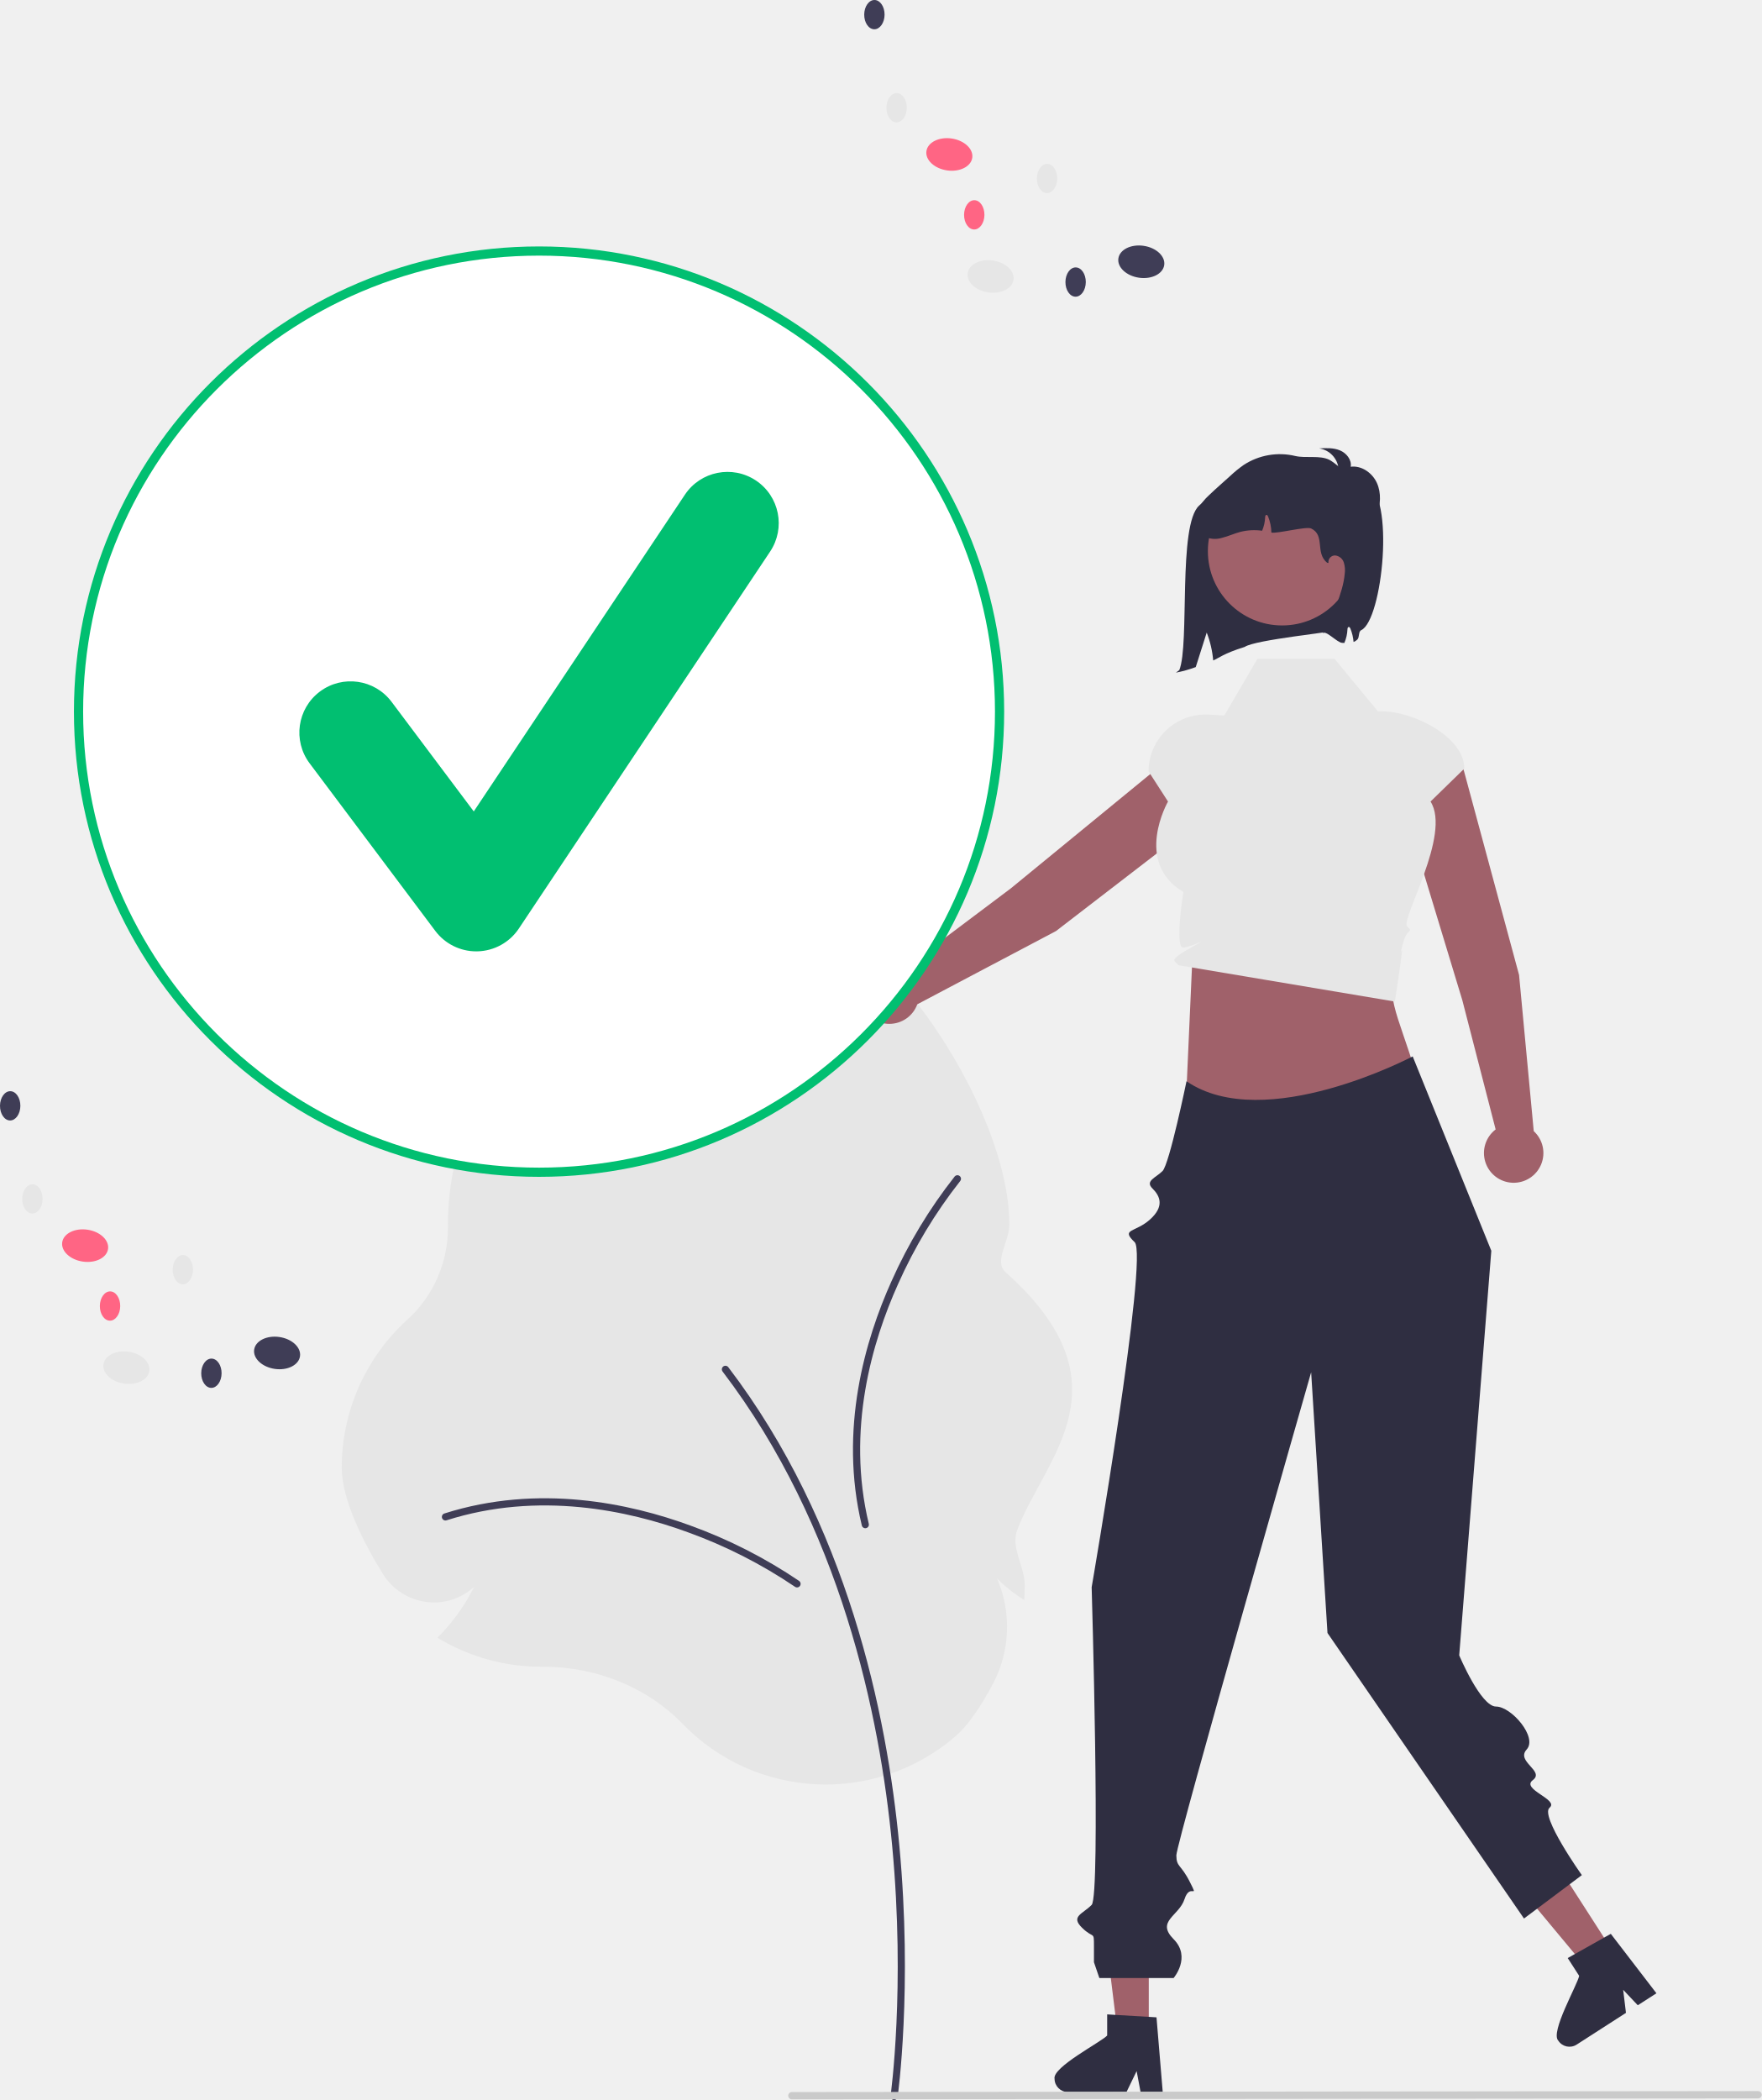
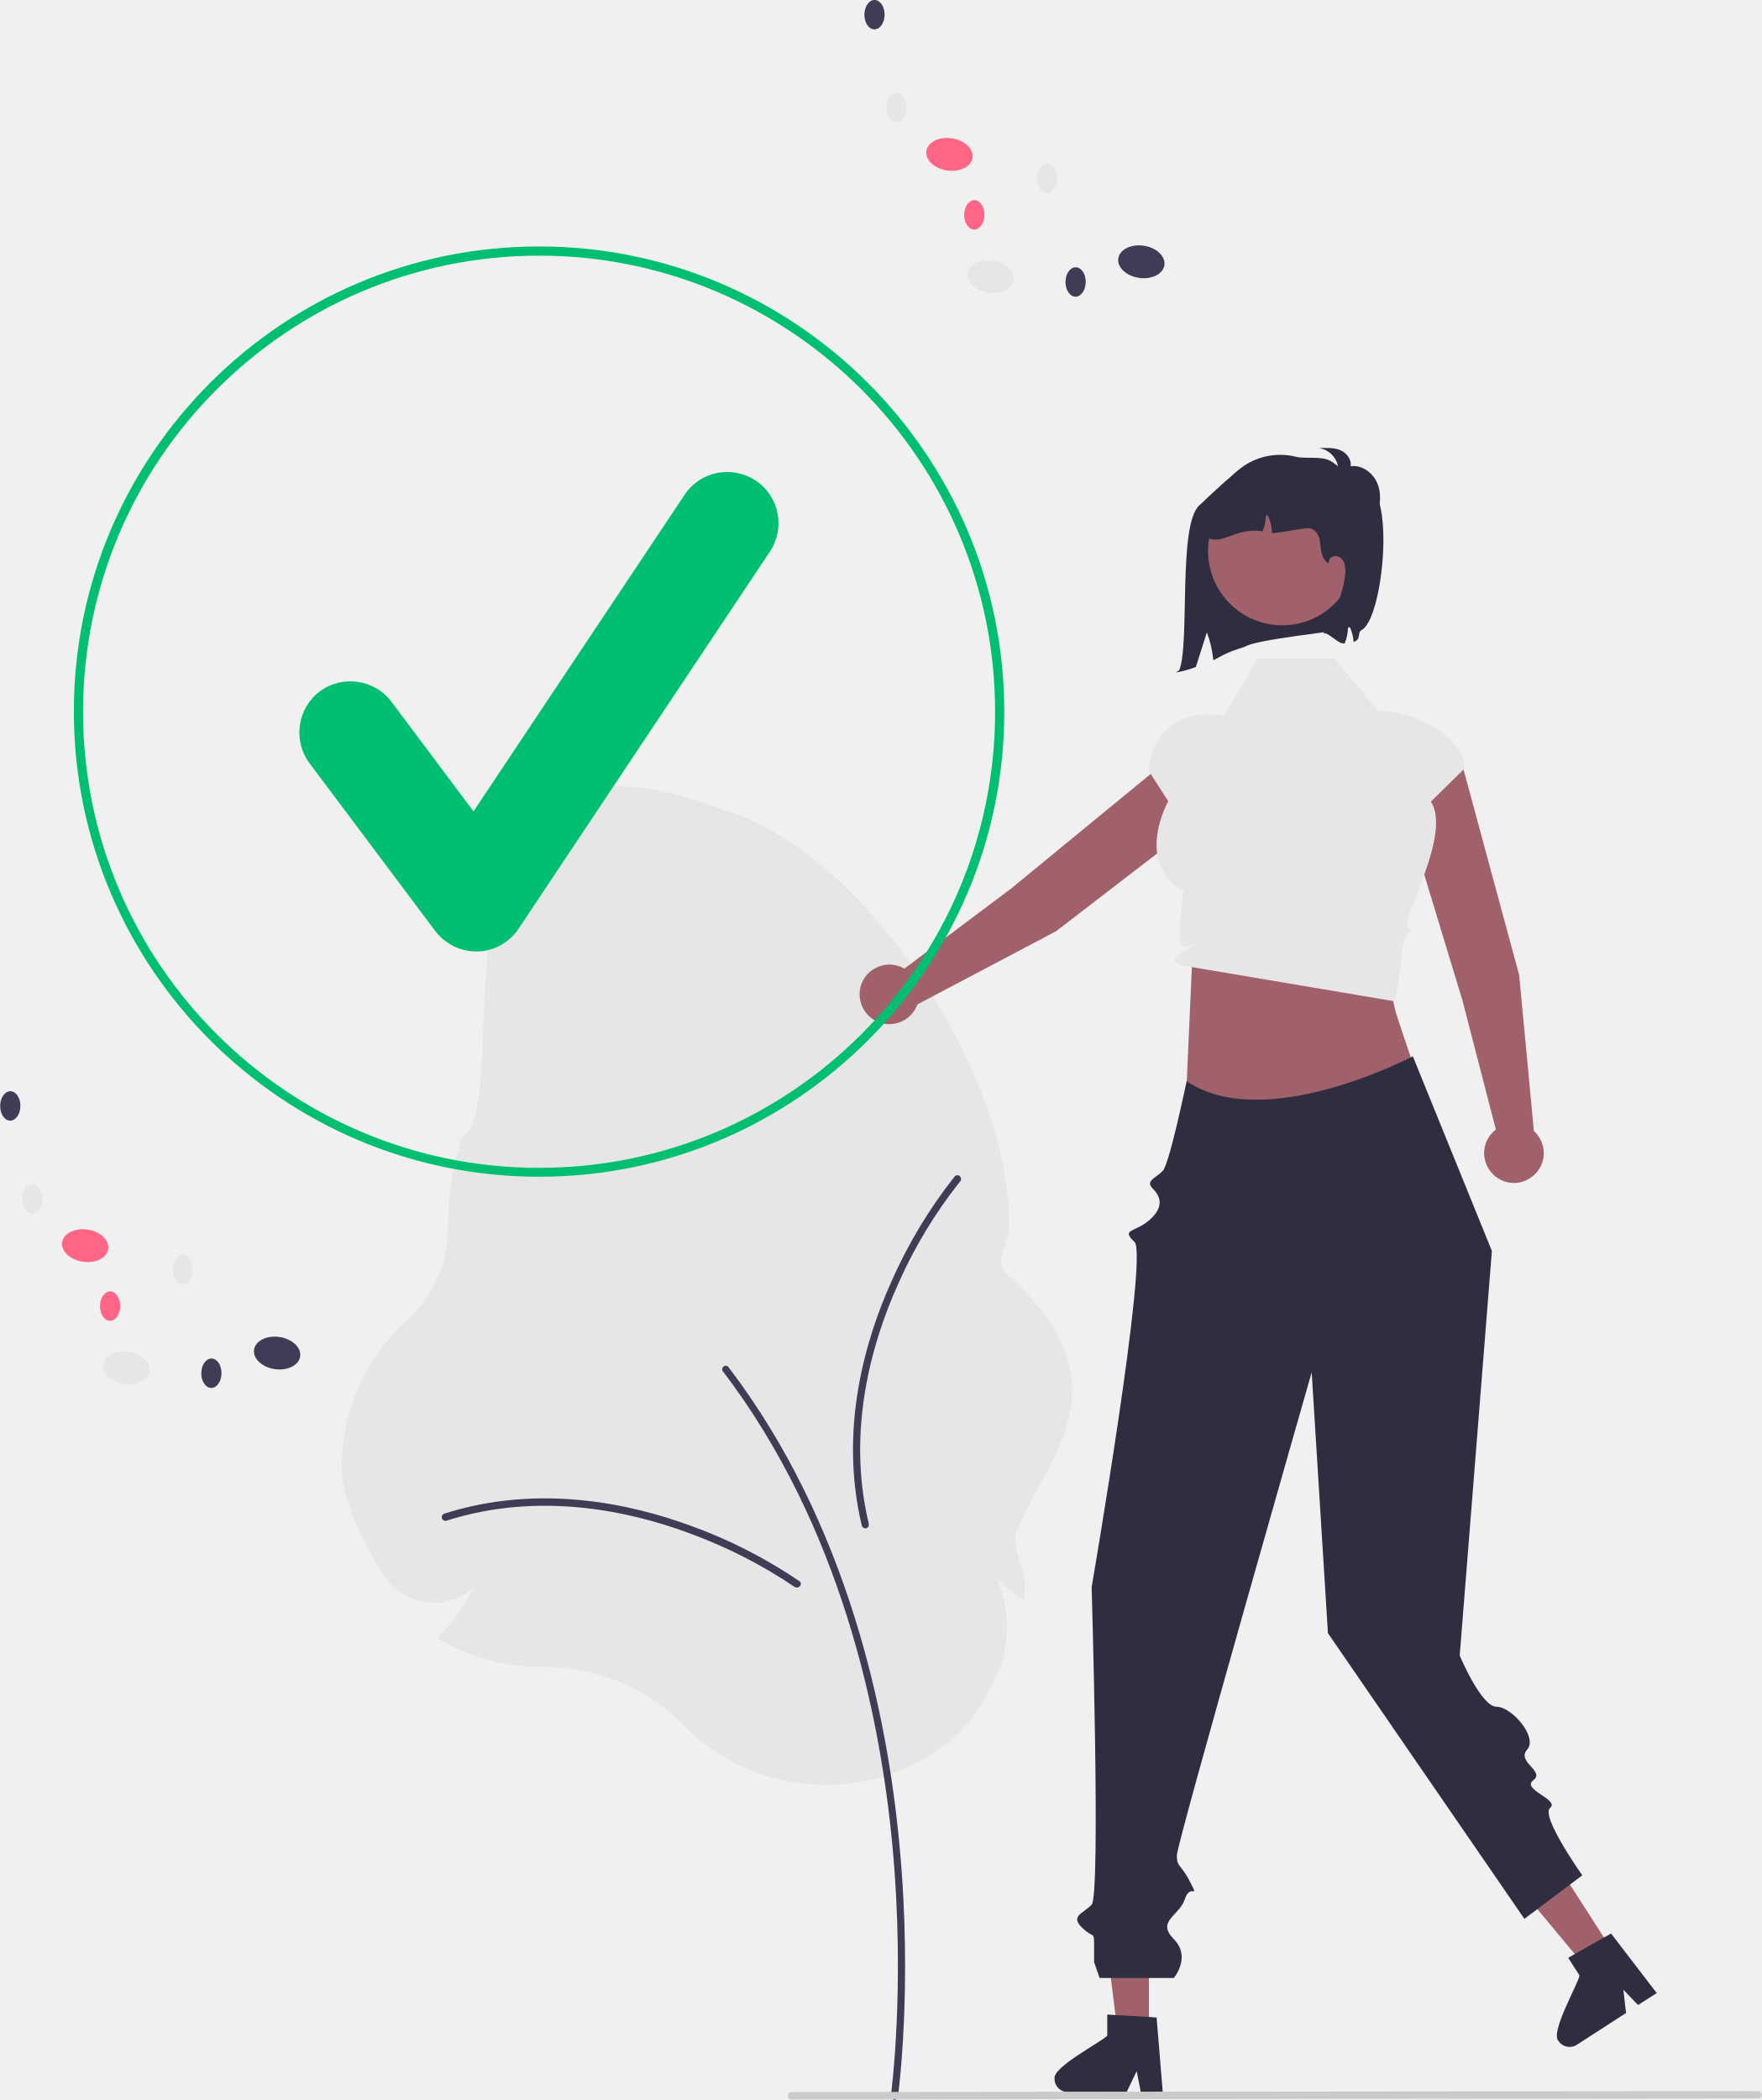
- <svg xmlns="http://www.w3.org/2000/svg" data-name="Layer 1" width="574.903" height="685.123" viewBox="0 0 574.903 685.123">
-   <path d="M535.214,669.761C523.774,657.964,507.197,651.198,489.732,651.198l-.674.002a64.944,64.944,0,0,1-32.739-8.841l-1.034-.603.833-.858a63.301,63.301,0,0,0,11.163-15.805,19.141,19.141,0,0,1-15.448,4.99,19.6,19.6,0,0,1-14.389-9.216c-6.104-9.904-13.38-23.957-13.38-34.662a65.142,65.142,0,0,1,21.252-48.069,40.565,40.565,0,0,0,13.4-30.246l-.003-.811a92.001,92.001,0,0,1,2.731-22.263l.184-.735.757.026a62.195,62.195,0,0,0,14.543-1.218,49.089,49.089,0,0,1-13.043-3.469l-.814-.329.276-.834c19.04-11.789,62.02-5.684,86.966-62.76,20.228-46.281,91.6,41.084,91.6,91.583,0,5.153-5.1,11.962-1.282,15.368,41.267,36.816,12.793,60.458,3.816,84.246-2.13,5.644,2.488,11.84,2.488,17.947,0,1.036-.026,2.106-.079,3.179l-.079,1.65-1.376-.916a45.575,45.575,0,0,1-7.526-6.173,39.718,39.718,0,0,1-1.26,34.289c-4.325,8.162-8.509,14.006-12.435,17.367a64.93,64.93,0,0,1-88.969-4.275Z" transform="translate(-312.5483 -107.4383)" fill="#e6e6e6" />
-   <path d="M604.304,792.562a1.169,1.169,0,0,0,1.156-1.004c.05-.349,4.914-35.429.545-82.053-4.034-43.058-16.99-105.076-55.801-156.011a1.169,1.169,0,1,0-1.859,1.417c38.475,50.495,51.327,112.058,55.333,154.812,4.343,46.352-.483,81.159-.532,81.505a1.17,1.17,0,0,0,1.159,1.334Z" transform="translate(-312.5483 -107.4383)" fill="#3f3d56" />
-   <path d="M572.632,625.34a1.169,1.169,0,0,0,.688-2.114,161.099,161.099,0,0,0-35.565-18.104c-19.622-7.184-49.46-13.696-80.177-3.92a1.169,1.169,0,1,0,.709,2.227c30.088-9.575,59.385-3.171,78.664,3.888a158.452,158.452,0,0,1,34.994,17.8A1.164,1.164,0,0,0,572.632,625.34Z" transform="translate(-312.5483 -107.4383)" fill="#3f3d56" />
-   <path d="M626.129,492.1a1.169,1.169,0,0,0-2.059-.839,161.099,161.099,0,0,0-20.619,34.169c-8.578,19.053-17.222,48.345-9.684,79.687a1.169,1.169,0,1,0,2.273-.547c-7.384-30.7,1.114-59.459,9.543-78.18a158.452,158.452,0,0,1,20.274-33.622A1.164,1.164,0,0,0,626.129,492.1Z" transform="translate(-312.5483 -107.4383)" fill="#3f3d56" />
-   <path d="M851.583,791.324H758.534l-.4-.726c-1.19-2.158-2.338-4.444-3.412-6.793-9.585-20.519-13.636-43.988-17.21-64.693L734.821,703.505a9.636,9.636,0,0,1,15.169-9.427q21.211,15.435,42.439,30.839c5.358,3.899,11.478,8.411,17.339,13.288.565-2.746,1.157-5.501,1.748-8.217a9.643,9.643,0,0,1,17.61-3.045l10.887,17.491c7.94,12.773,14.949,25.36,13.521,38.936a2.122,2.122,0,0,1-.037.493,30.693,30.693,0,0,1-1.58,6.536Z" transform="translate(-312.5483 -107.4383)" fill="#f0f0f0" />
-   <path d="M808.232,425.513l-17.958-66.467a11.113,11.113,0,0,0-13.48-7.834l0,0a11.113,11.113,0,0,0-7.843,14.092l20.77,68.471,10.867,42.138a9.698,9.698,0,1,0,12.434.555Z" transform="translate(-312.5483 -107.4383)" fill="#a0616a" />
-   <path d="M657.122,411.198l54.563-41.991a11.113,11.113,0,0,0,2.089-15.451l0,0a11.113,11.113,0,0,0-16.02-1.863L642.414,397.249l-34.788,26.143a9.698,9.698,0,1,0,4.238,11.702Z" transform="translate(-312.5483 -107.4383)" fill="#a0616a" />
-   <path d="M701.593,420.851l-2.405,53.714,75.516-16.413c-6.428-21.584-10.798-25.265-5.968-40.286Z" transform="translate(-312.5483 -107.4383)" fill="#a0616a" />
-   <path d="M748.026,322.378H722.863l-10.806,18.491-5.149-.284a18.55,18.55,0,0,0-19.573,18.522v0l6.344,9.833s-11.346,19.773,4.998,29.501c0,0-2.915,18.328,0,18.131s9.629-3.927,2.915-.197-6.213,4.231-5.345,5.1l.869.869L767.717,434.198s2.065-13.686,2.288-16.128-1.27,3.527.223-2.441,3.73-3.73,1.492-5.968,14.501-29.966,7.624-40.721l11.027-10.755v0c0-10.317-16.57-18.68-26.887-18.68h-1.322Z" transform="translate(-312.5483 -107.4383)" fill="#e6e6e6" />
-   <polygon points="374.852 663.178 364.667 663.178 359.822 623.895 374.853 623.896 374.852 663.178" fill="#a0616a" />
-   <path d="M656.661,785.643a4.332,4.332,0,0,0,4.304,4.313H680.137l.594-1.231,2.712-5.596,1.05,5.596.232,1.231h7.231l-.103-1.24-1.928-23.123-2.522-.155-10.899-.646-2.677-.164v6.904C671.795,773.694,655.852,781.864,656.661,785.643Z" transform="translate(-312.5483 -107.4383)" fill="#2f2e41" />
-   <polygon points="526.21 636.502 517.645 642.012 492.317 611.596 504.959 603.465 526.21 636.502" fill="#a0616a" />
-   <path d="M821.037,773.209a4.332,4.332,0,0,0,5.953,1.298l16.124-10.372-.166-1.357-.747-6.173,3.911,4.138.862.91,6.082-3.912-.758-.987-14.132-18.403-2.205,1.234-9.515,5.354-2.34,1.311,3.735,5.806C827.3,754.971,818.312,770.468,821.037,773.209Z" transform="translate(-312.5483 -107.4383)" fill="#2f2e41" />
-   <path d="M886.267,792.042l-315.358.307a1.191,1.191,0,0,1,0-2.381l315.358-.307a1.191,1.191,0,0,1,0,2.381Z" transform="translate(-312.5483 -107.4383)" fill="#cacaca" />
-   <path d="M773.52,452.085s-48.271,25.533-73.803,8.113c0,0-5.585,27.05-7.823,29.288s-5.804,3.213-3.275,5.71,3.937,5.868-.87,10.151-9.6,2.924-4.966,7.333-14.016,112.584-14.016,112.584,2.984,100.598,0,103.64-6.973,3.724-3.113,7.486,3.859.844,3.859,6.034v5.189l1.766,5.158H695.502s5.846-6.791,0-12.688,1.779-7.512,3.562-13.046,4.767.434,1.783-5.534-4.417-4.833-4.447-8.758,43.986-157.607,43.986-157.607l5.331,85.061,64.125,93.156,18.875-14.156s-13.742-19.345-10.529-22.005-9.471-5.995-5.471-8.995-5.629-6.023-2-10-5-14-10-14-12.017-16.708-12.017-16.708l10.475-131.992Z" transform="translate(-312.5483 -107.4383)" fill="#2f2e41" />
-   <path d="M722.357,268.084c-.341.449-3.063.207-6.336-.271-6.471-.945-7.353.178-12.191,4.578-7.008,6.374-3.023,45.253-6.467,53.677l-1.113.82a40.018,40.018,0,0,0,6.479-1.813c1.189-3.752,2.381-7.515,3.581-11.264a32.988,32.988,0,0,1,2.115,9.097c1.666-.657,3.322-2.263,10.282-4.416,3.505-2.378,28.862-4.768,32.121-5.814C759.104,284.528,745.772,273.145,722.357,268.084Z" transform="translate(-312.5483 -107.4383)" fill="#2f2e41" />
-   <circle cx="418.37" cy="179.82" r="24.231" fill="#a0616a" />
-   <path d="M746.174,265.948a10.824,10.824,0,0,1-3.873-1.358,3.682,3.682,0,0,1-1.763-3.485c.299-1.722,2.245-2.75,3.989-2.645a10.85,10.85,0,0,1,4.808,1.946,7.453,7.453,0,0,0-6.349-6.679c2.294-.124,4.679-.233,6.8.65s3.889,3.067,3.506,5.332c3.566-.459,7.083,2.025,8.556,5.306s1.18,7.133.004,10.531a3.719,3.719,0,0,1-1.864,2.464c-1.2.456-2.492-.308-3.532-1.061a84.448,84.448,0,0,1-14.729-13.603" transform="translate(-312.5483 -107.4383)" fill="#2f2e41" />
-   <path d="M756.739,313.02c-1.027.484-.492,2.283-1.291,3.089a3.281,3.281,0,0,1-1.224.761,14.726,14.726,0,0,0-1.037-4.372c-.104-.254-.276-.537-.545-.515-.313.037-.395.448-.403.753a12.641,12.641,0,0,1-.992,4.409c-.007.015-.015.037-.022.052-.231-.007-.47-.015-.694-.022-1.731-.067-5.565-4.513-6.416-3.006,2.999-5.319,6.655-13.317,7.214-19.397a8.603,8.603,0,0,0-.276-3.805,3.362,3.362,0,0,0-2.798-2.313,2.141,2.141,0,0,0-2.216,2.447l-.433-.06c-4.014-3.268-.552-8.945-5.222-11.19-1.582-.761-11.265,1.783-12.973,1.335a14.705,14.705,0,0,0-1.082-5.245c-.104-.254-.276-.537-.545-.515-.313.037-.395.448-.403.753a12.641,12.641,0,0,1-.992,4.409,18.479,18.479,0,0,0-7.095.373c-2.044.537-3.984,1.462-6.035,1.955a7.803,7.803,0,0,1-6.132-.671c-2.604-1.746-3.059-5.61-1.761-8.46a16.662,16.662,0,0,1,3.745-4.834c1.171-1.134,2.387-2.223,3.603-3.312q1.634-1.466,3.268-2.932a39.838,39.838,0,0,1,4.372-3.566A21.57,21.57,0,0,1,735.194,256.202c3.432.821,8.02-.336,11.161,1.268,1.641.843,5.274,4.073,6.714,5.222,3.685,2.932,1.191.543,5.222,2.238C767.903,268.973,763.652,309.765,756.739,313.02Z" transform="translate(-312.5483 -107.4383)" fill="#2f2e41" />
-   <circle cx="175.897" cy="232.17" r="150.273" fill="#fff" />
-   <path d="M488.445,491.381c-83.688,0-151.772-68.085-151.772-151.772s68.085-151.772,151.772-151.772,151.772,68.085,151.772,151.772S572.132,491.381,488.445,491.381Zm0-300.545c-82.033,0-148.772,66.739-148.772,148.772S406.412,488.381,488.445,488.381,637.217,421.641,637.217,339.608,570.478,190.836,488.445,190.836Z" transform="translate(-312.5483 -107.4383)" fill="#01bf71" />
-   <path d="M467.945,417.818a16.711,16.711,0,0,1-13.371-6.688L413.577,356.467A16.715,16.715,0,1,1,440.322,336.41l26.821,35.759,68.887-103.33a16.716,16.716,0,0,1,27.817,18.545L481.855,410.374a16.723,16.723,0,0,1-13.445,7.439C468.255,417.816,468.1,417.818,467.945,417.818Z" transform="translate(-312.5483 -107.4383)" fill="#01bf71" />
-   <ellipse cx="635.792" cy="197.637" rx="5.257" ry="7.557" transform="translate(36.12401 690.9097) rotate(-81.72174)" fill="#e6e6e6" />
-   <ellipse cx="684.963" cy="192.839" rx="5.257" ry="7.557" transform="matrix(0.14398, -0.98958, 0.98958, 0.14398, 82.96384, 735.4616)" fill="#3f3d56" />
-   <ellipse cx="622.327" cy="157.829" rx="5.257" ry="7.557" transform="matrix(0.14398, -0.98958, 0.98958, 0.14398, 63.99142, 643.5088)" fill="#ff6584" />
-   <ellipse cx="605.116" cy="142.586" rx="4.776" ry="3.322" transform="translate(145.411 639.1683) rotate(-89.56675)" fill="#e6e6e6" />
-   <ellipse cx="597.871" cy="112.214" rx="4.776" ry="3.322" transform="translate(168.5908 601.7809) rotate(-89.56675)" fill="#3f3d56" />
-   <ellipse cx="654.216" cy="165.666" rx="4.776" ry="3.322" transform="translate(171.0595 711.1721) rotate(-89.56675)" fill="#e6e6e6" />
-   <ellipse cx="630.454" cy="177.53" rx="4.776" ry="3.322" transform="translate(135.6137 699.1853) rotate(-89.56675)" fill="#ff6584" />
-   <ellipse cx="663.531" cy="199.458" rx="4.776" ry="3.322" transform="translate(146.5138 754.0236) rotate(-89.56675)" fill="#3f3d56" />
-   <ellipse cx="353.792" cy="553.637" rx="5.257" ry="7.557" transform="translate(-557.5641 716.5909) rotate(-81.72174)" fill="#e6e6e6" />
-   <ellipse cx="402.963" cy="548.839" rx="5.257" ry="7.557" transform="translate(-510.7243 761.1428) rotate(-81.72174)" fill="#3f3d56" />
-   <ellipse cx="340.327" cy="513.829" rx="5.257" ry="7.557" transform="translate(-529.6967 669.19) rotate(-81.72174)" fill="#ff6584" />
-   <ellipse cx="323.116" cy="498.586" rx="4.776" ry="3.322" transform="translate(-490.4465 710.4845) rotate(-89.56675)" fill="#e6e6e6" />
-   <ellipse cx="315.871" cy="468.214" rx="4.776" ry="3.322" transform="translate(-467.2667 673.097) rotate(-89.56675)" fill="#3f3d56" />
-   <ellipse cx="372.216" cy="521.666" rx="4.776" ry="3.322" transform="translate(-464.798 782.4883) rotate(-89.56675)" fill="#e6e6e6" />
-   <ellipse cx="348.454" cy="533.53" rx="4.776" ry="3.322" transform="translate(-500.2437 770.5014) rotate(-89.56675)" fill="#ff6584" />
-   <ellipse cx="381.531" cy="555.458" rx="4.776" ry="3.322" transform="translate(-489.3437 825.3397) rotate(-89.56675)" fill="#3f3d56" />
+ <svg xmlns="http://www.w3.org/2000/svg" version="1.1" id="Camada_1" x="0px" y="0px" viewBox="0 0 574.9 685.1" style="enable-background:new 0 0 574.9 685.1;" xml:space="preserve">
+   <style type="text/css">
+ 	.st0{fill:#E6E6E6;}
+ 	.st1{fill:#3F3D56;}
+ 	.st2{fill:#F0F0F0;}
+ 	.st3{fill:#A0616A;}
+ 	.st4{fill:#2F2E41;}
+ 	.st5{fill:#CACACA;}
+ 	.st6{fill:#01BF71;}
+ 	.st7{fill:#FF6584;}
+ </style>
+   <path class="st0" d="M150.5,371.7l0.3-0.8c19-11.8-20-147,84.8-106.9c46.3,13.6,93.8,85.3,93.8,135.8c0,5.2-5.1,12-1.3,15.4  c41.3,36.8,12.8,60.5,3.8,84.2c-2.1,5.6,2.5,11.8,2.5,17.9c0,1,0,2.1-0.1,3.2l-0.1,1.6l-1.4-0.9c-2.7-1.8-5.2-3.9-7.5-6.2  c4.8,11,4.3,23.6-1.3,34.3c-4.3,8.2-8.5,14-12.4,17.4c-26.1,22.3-65.1,20.5-89-4.3l0,0c-11.4-11.8-28-18.6-45.5-18.6l-0.7,0  c-11.5,0-22.8-3-32.7-8.8l-1-0.6l0.8-0.9c4.5-4.7,8.3-10,11.2-15.8c-4.2,3.9-9.8,5.7-15.4,5c-6-0.7-11.3-4.1-14.4-9.2  c-6.1-9.9-13.4-24-13.4-34.7c0-18.3,7.7-35.7,21.3-48.1c8.6-7.7,13.4-18.7,13.4-30.2l0-0.8c0-7.5,0.9-15,2.7-22.3l0.2-0.7  L150.5,371.7z" />
+   <path class="st0" d="M-62.7,452.8" />
+   <path class="st1" d="M291.8,685.1c0.6,0,1.1-0.4,1.2-1c0-0.3,4.9-35.4,0.5-82.1c-4-43.1-17-105.1-55.8-156c-0.4-0.5-1.1-0.6-1.6-0.2  c-0.5,0.4-0.6,1.1-0.2,1.6c0,0,0,0,0,0c38.5,50.5,51.3,112.1,55.3,154.8c4.3,46.4-0.5,81.2-0.5,81.5c-0.1,0.6,0.4,1.2,1,1.3  C291.6,685.1,291.7,685.1,291.8,685.1L291.8,685.1z" />
+   <path class="st1" d="M260.1,517.9c0.6,0,1.2-0.5,1.2-1.2c0-0.4-0.2-0.7-0.5-0.9c-11.1-7.5-23-13.6-35.6-18.1  c-19.6-7.2-49.5-13.7-80.2-3.9c-0.6,0.2-1,0.8-0.8,1.5c0.2,0.6,0.8,1,1.5,0.8c0,0,0,0,0,0c30.1-9.6,59.4-3.2,78.7,3.9  c12.4,4.5,24.1,10.4,35,17.8C259.6,517.8,259.8,517.9,260.1,517.9z" />
+   <path class="st1" d="M313.6,384.7c0-0.6-0.4-1.2-1.1-1.3c-0.4,0-0.7,0.1-1,0.4c-8.3,10.5-15.2,22-20.6,34.2  c-8.6,19.1-17.2,48.3-9.7,79.7c0.1,0.6,0.8,1,1.4,0.9c0.6-0.1,1-0.8,0.9-1.4c0,0,0,0,0,0c-7.4-30.7,1.1-59.5,9.5-78.2  c5.3-12,12.1-23.3,20.3-33.6C313.5,385.1,313.6,384.9,313.6,384.7z" />
+   <path class="st2" d="M539,683.9h-93l-0.4-0.7c-1.2-2.2-2.3-4.4-3.4-6.8c-9.6-20.5-13.6-44-17.2-64.7l-2.7-15.6  c-0.9-5.2,2.6-10.2,7.9-11.1c2.6-0.4,5.2,0.2,7.3,1.7c14.1,10.3,28.3,20.6,42.4,30.8c5.4,3.9,11.5,8.4,17.3,13.3  c0.6-2.7,1.2-5.5,1.7-8.2c1.1-5.2,6.3-8.5,11.5-7.4c2.5,0.6,4.8,2.1,6.1,4.3l10.9,17.5c7.9,12.8,14.9,25.4,13.5,38.9  c0,0.2,0,0.3,0,0.5c-0.3,2.2-0.8,4.4-1.6,6.5L539,683.9z" />
+   <path class="st3" d="M495.7,318.1l-18-66.5c-1.6-5.9-7.6-9.3-13.5-7.8l0,0c-5.9,1.5-9.5,7.6-8,13.5c0,0.2,0.1,0.4,0.2,0.6l20.8,68.5  l10.9,42.1c-4.3,3.3-5.1,9.3-1.8,13.6c3.3,4.3,9.3,5.1,13.6,1.8c4.3-3.3,5.1-9.3,1.8-13.6c-0.3-0.5-0.7-0.9-1.2-1.3L495.7,318.1z" />
+   <path class="st3" d="M344.6,303.8l54.6-42c4.8-3.7,5.7-10.6,2.1-15.5l0,0c-3.7-4.9-10.6-5.9-15.6-2.2c-0.2,0.1-0.3,0.2-0.5,0.4  l-55.3,45.4L295.1,316c-4.6-2.7-10.6-1.1-13.3,3.5c-2.7,4.6-1.1,10.6,3.5,13.3s10.6,1.1,13.3-3.5c0.3-0.5,0.5-1,0.7-1.6L344.6,303.8  z" />
+   <path class="st3" d="M389,313.4l-2.4,53.7l75.5-16.4c-6.4-21.6-10.8-25.3-6-40.3L389,313.4z" />
+   <path class="st0" d="M435.5,214.9h-25.2l-10.8,18.5l-5.1-0.3c-10.2-0.6-19,7.3-19.5,17.5c0,0.3,0,0.7,0,1l0,0l6.3,9.8  c0,0-11.3,19.8,5,29.5c0,0-2.9,18.3,0,18.1s9.6-3.9,2.9-0.2s-6.2,4.2-5.3,5.1l0.9,0.9l70.6,11.9c0,0,2.1-13.7,2.3-16.1  s-1.3,3.5,0.2-2.4s3.7-3.7,1.5-6s14.5-30,7.6-40.7l11-10.8l0,0c0-10.3-16.6-18.7-26.9-18.7h-1.3L435.5,214.9z" />
+   <polygon class="st3" points="374.9,663.2 364.7,663.2 359.8,623.9 374.9,623.9 " />
+   <path class="st4" d="M344.1,678.2c0,2.4,1.9,4.3,4.3,4.3h19.2l0.6-1.2l2.7-5.6l1.1,5.6l0.2,1.2h7.2l-0.1-1.2l-1.9-23.1l-2.5-0.2  l-10.9-0.6l-2.7-0.2v6.9C359.2,666.3,343.3,674.4,344.1,678.2z" />
+   <polygon class="st3" points="526.2,636.5 517.6,642 492.3,611.6 505,603.5 " />
+   <path class="st4" d="M508.5,665.8c1.3,2,3.9,2.6,6,1.3l16.1-10.4l-0.2-1.4l-0.7-6.2l3.9,4.1l0.9,0.9l6.1-3.9l-0.8-1l-14.1-18.4  l-2.2,1.2l-9.5,5.4l-2.3,1.3l3.7,5.8C514.8,647.5,505.8,663,508.5,665.8z" />
+   <path class="st5" d="M573.7,684.6l-315.4,0.3c-0.7,0-1.2-0.5-1.2-1.2c0-0.7,0.5-1.2,1.2-1.2l315.4-0.3c0.7,0,1.2,0.5,1.2,1.2  C574.9,684.1,574.4,684.6,573.7,684.6z" />
+   <path class="st4" d="M461,344.6c0,0-48.3,25.5-73.8,8.1c0,0-5.6,27-7.8,29.3s-5.8,3.2-3.3,5.7s3.9,5.9-0.9,10.2s-9.6,2.9-5,7.3  s-14,112.6-14,112.6s3,100.6,0,103.6s-7,3.7-3.1,7.5s3.9,0.8,3.9,6v5.2l1.8,5.2H383c0,0,5.8-6.8,0-12.7c-5.8-5.9,1.8-7.5,3.6-13  s4.8,0.4,1.8-5.5c-3-6-4.4-4.8-4.4-8.8s44-157.6,44-157.6l5.3,85.1l64.1,93.2l18.9-14.2c0,0-13.7-19.3-10.5-22s-9.5-6-5.5-9  s-5.6-6-2-10c3.6-4-5-14-10-14s-12-16.7-12-16.7l10.5-132L461,344.6z" />
+   <path class="st4" d="M409.8,160.6c-0.3,0.4-3.1,0.2-6.3-0.3c-6.5-0.9-7.4,0.2-12.2,4.6c-7,6.4-3,45.3-6.5,53.7l-1.1,0.8  c2.2-0.4,4.4-1,6.5-1.8c1.2-3.8,2.4-7.5,3.6-11.3c1.1,2.9,1.8,6,2.1,9.1c1.7-0.7,3.3-2.3,10.3-4.4c3.5-2.4,28.9-4.8,32.1-5.8  C446.6,177.1,433.2,165.7,409.8,160.6z" />
+   <circle class="st3" cx="418.4" cy="179.8" r="24.2" />
+   <path class="st4" d="M433.6,158.5c-1.4-0.2-2.7-0.7-3.9-1.4c-1.2-0.7-1.9-2.1-1.8-3.5c0.3-1.7,2.2-2.7,4-2.6  c1.7,0.3,3.4,0.9,4.8,1.9c-0.3-3.4-2.9-6.2-6.3-6.7c2.3-0.1,4.7-0.2,6.8,0.6s3.9,3.1,3.5,5.3c3.6-0.5,7.1,2,8.6,5.3s1.2,7.1,0,10.5  c-0.2,1.1-0.9,2-1.9,2.5c-1.2,0.5-2.5-0.3-3.5-1.1c-5.4-3.9-10.4-8.5-14.7-13.6" />
+   <path class="st4" d="M444.2,205.6c-1,0.5-0.5,2.3-1.3,3.1c-0.3,0.3-0.8,0.6-1.2,0.8c-0.1-1.5-0.5-3-1-4.4c-0.1-0.3-0.3-0.5-0.5-0.5  c-0.3,0-0.4,0.4-0.4,0.8c-0.1,1.5-0.4,3-1,4.4c0,0,0,0,0,0.1c-0.2,0-0.5,0-0.7,0c-1.7-0.1-5.6-4.5-6.4-3c3-5.3,6.7-13.3,7.2-19.4  c0.2-1.3,0.1-2.6-0.3-3.8c-0.4-1.3-1.5-2.2-2.8-2.3c-1.2-0.1-2.2,0.9-2.2,2c0,0.1,0,0.3,0,0.4l-0.4-0.1c-4-3.3-0.6-8.9-5.2-11.2  c-1.6-0.8-11.3,1.8-13,1.3c0-1.8-0.4-3.6-1.1-5.2c-0.1-0.3-0.3-0.5-0.5-0.5c-0.3,0-0.4,0.4-0.4,0.8c-0.1,1.5-0.4,3-1,4.4  c-2.4-0.3-4.8-0.2-7.1,0.4c-2,0.5-4,1.5-6,2c-2,0.6-4.3,0.4-6.1-0.7c-2.6-1.7-3.1-5.6-1.8-8.5c0.9-1.8,2.2-3.5,3.7-4.8  c1.2-1.1,2.4-2.2,3.6-3.3c1.1-1,2.2-2,3.3-2.9c1.4-1.3,2.8-2.5,4.4-3.6c5-3.3,11.1-4.3,16.8-2.9c3.4,0.8,8-0.3,11.2,1.3  c1.6,0.8,5.3,4.1,6.7,5.2c3.7,2.9,1.2,0.5,5.2,2.2C455.4,161.5,451.1,202.3,444.2,205.6z" />
+   <path class="st6" d="M175.9,383.9c-83.7,0-151.8-68.1-151.8-151.8S92.2,80.4,175.9,80.4s151.8,68.1,151.8,151.8  S259.6,383.9,175.9,383.9z M175.9,83.4c-82,0-148.8,66.7-148.8,148.8s66.7,148.8,148.8,148.8s148.8-66.7,148.8-148.8  S257.9,83.4,175.9,83.4z" />
+   <path class="st6" d="M155.4,310.4c-5.3,0-10.2-2.5-13.4-6.7L101,249c-5.5-7.4-4-17.9,3.3-23.4s17.9-4,23.4,3.3l26.8,35.8l68.9-103.3  c5.1-7.7,15.5-9.7,23.2-4.6c7.7,5.1,9.7,15.5,4.6,23.2l-82,123c-3,4.5-8,7.3-13.4,7.4C155.7,310.4,155.6,310.4,155.4,310.4z" />
+   <ellipse transform="matrix(0.144 -0.9896 0.9896 0.144 187.4438 397.087)" class="st0" cx="323.2" cy="90.2" rx="5.3" ry="7.6" />
+   <ellipse transform="matrix(0.144 -0.9896 0.9896 0.144 234.283 441.6387)" class="st1" cx="372.4" cy="85.4" rx="5.3" ry="7.6" />
+   <ellipse transform="matrix(0.144 -0.9896 0.9896 0.144 215.3107 349.6859)" class="st7" cx="309.8" cy="50.4" rx="5.3" ry="7.6" />
+   <ellipse transform="matrix(7.561574e-03 -1 1 7.561574e-03 255.2095 327.4414)" class="st0" cx="292.6" cy="35.1" rx="4.8" ry="3.3" />
+   <ellipse transform="matrix(7.561574e-03 -1 1 7.561574e-03 278.3893 290.054)" class="st1" cx="285.3" cy="4.8" rx="4.8" ry="3.3" />
+   <ellipse transform="matrix(7.561574e-03 -1 1 7.561574e-03 280.8581 399.4452)" class="st0" cx="341.7" cy="58.2" rx="4.8" ry="3.3" />
+   <ellipse transform="matrix(7.561574e-03 -1 1 7.561574e-03 245.4122 387.4584)" class="st7" cx="317.9" cy="70.1" rx="4.8" ry="3.3" />
+   <ellipse transform="matrix(7.561574e-03 -1 1 7.561574e-03 256.3123 442.2967)" class="st1" cx="351" cy="92" rx="4.8" ry="3.3" />
+   <ellipse transform="matrix(0.144 -0.9896 0.9896 0.144 -406.2444 422.7682)" class="st0" cx="41.2" cy="446.2" rx="5.3" ry="7.6" />
+   <ellipse transform="matrix(0.144 -0.9896 0.9896 0.144 -359.4045 467.3202)" class="st1" cx="90.4" cy="441.4" rx="5.3" ry="7.6" />
+   <ellipse transform="matrix(0.144 -0.9896 0.9896 0.144 -378.377 375.3673)" class="st7" cx="27.8" cy="406.4" rx="5.3" ry="7.6" />
+   <ellipse transform="matrix(7.561574e-03 -1 1 7.561574e-03 -380.648 398.7575)" class="st0" cx="10.6" cy="391.1" rx="4.8" ry="3.3" />
+   <ellipse transform="matrix(7.561574e-03 -1 1 7.561574e-03 -357.4681 361.37)" class="st1" cx="3.3" cy="360.8" rx="4.8" ry="3.3" />
+   <ellipse transform="matrix(7.561574e-03 -1 1 7.561574e-03 -354.9995 470.7613)" class="st0" cx="59.7" cy="414.2" rx="4.8" ry="3.3" />
+   <ellipse transform="matrix(7.561574e-03 -1 1 7.561574e-03 -390.4453 458.7745)" class="st7" cx="35.9" cy="426.1" rx="4.8" ry="3.3" />
+   <ellipse transform="matrix(7.561574e-03 -1 1 7.561574e-03 -379.5452 513.6127)" class="st1" cx="69" cy="448" rx="4.8" ry="3.3" />
</svg>
